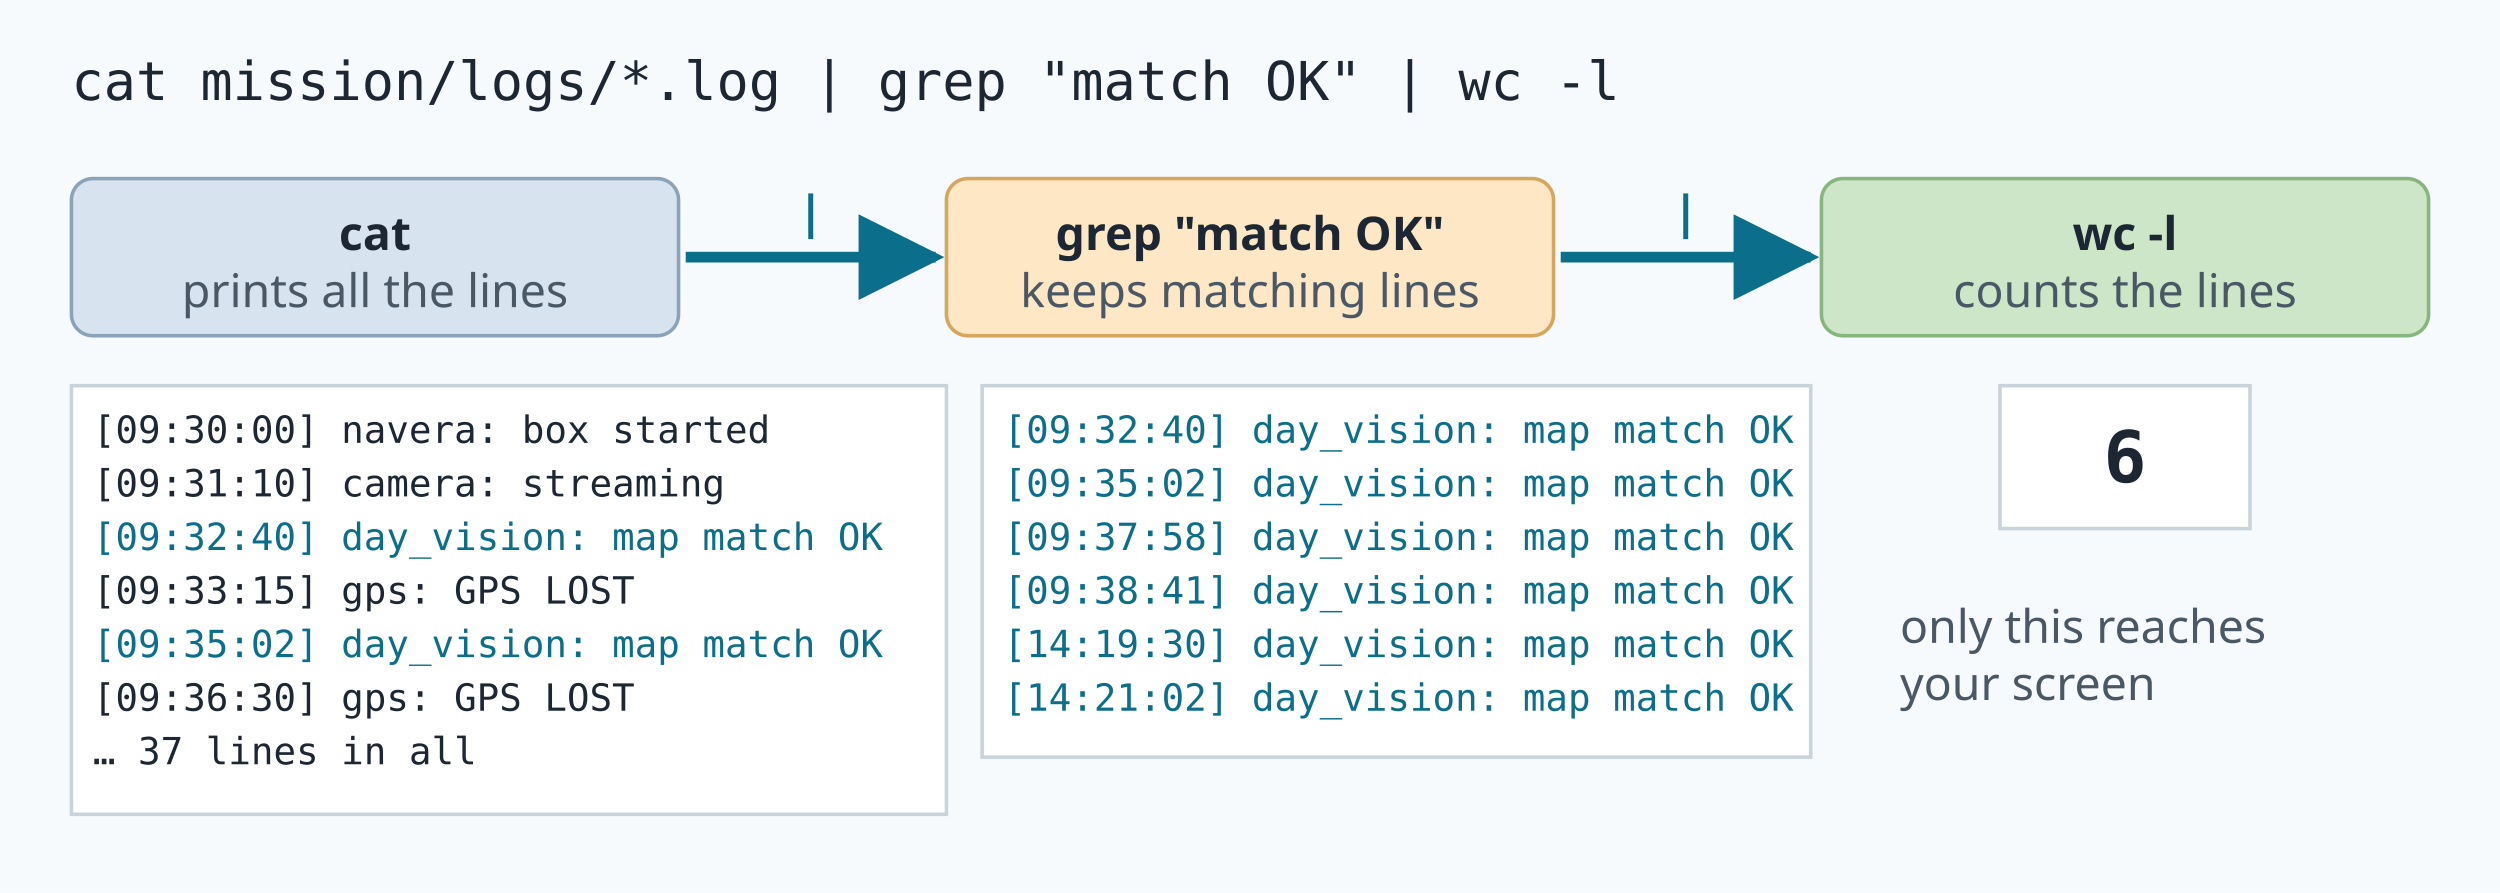
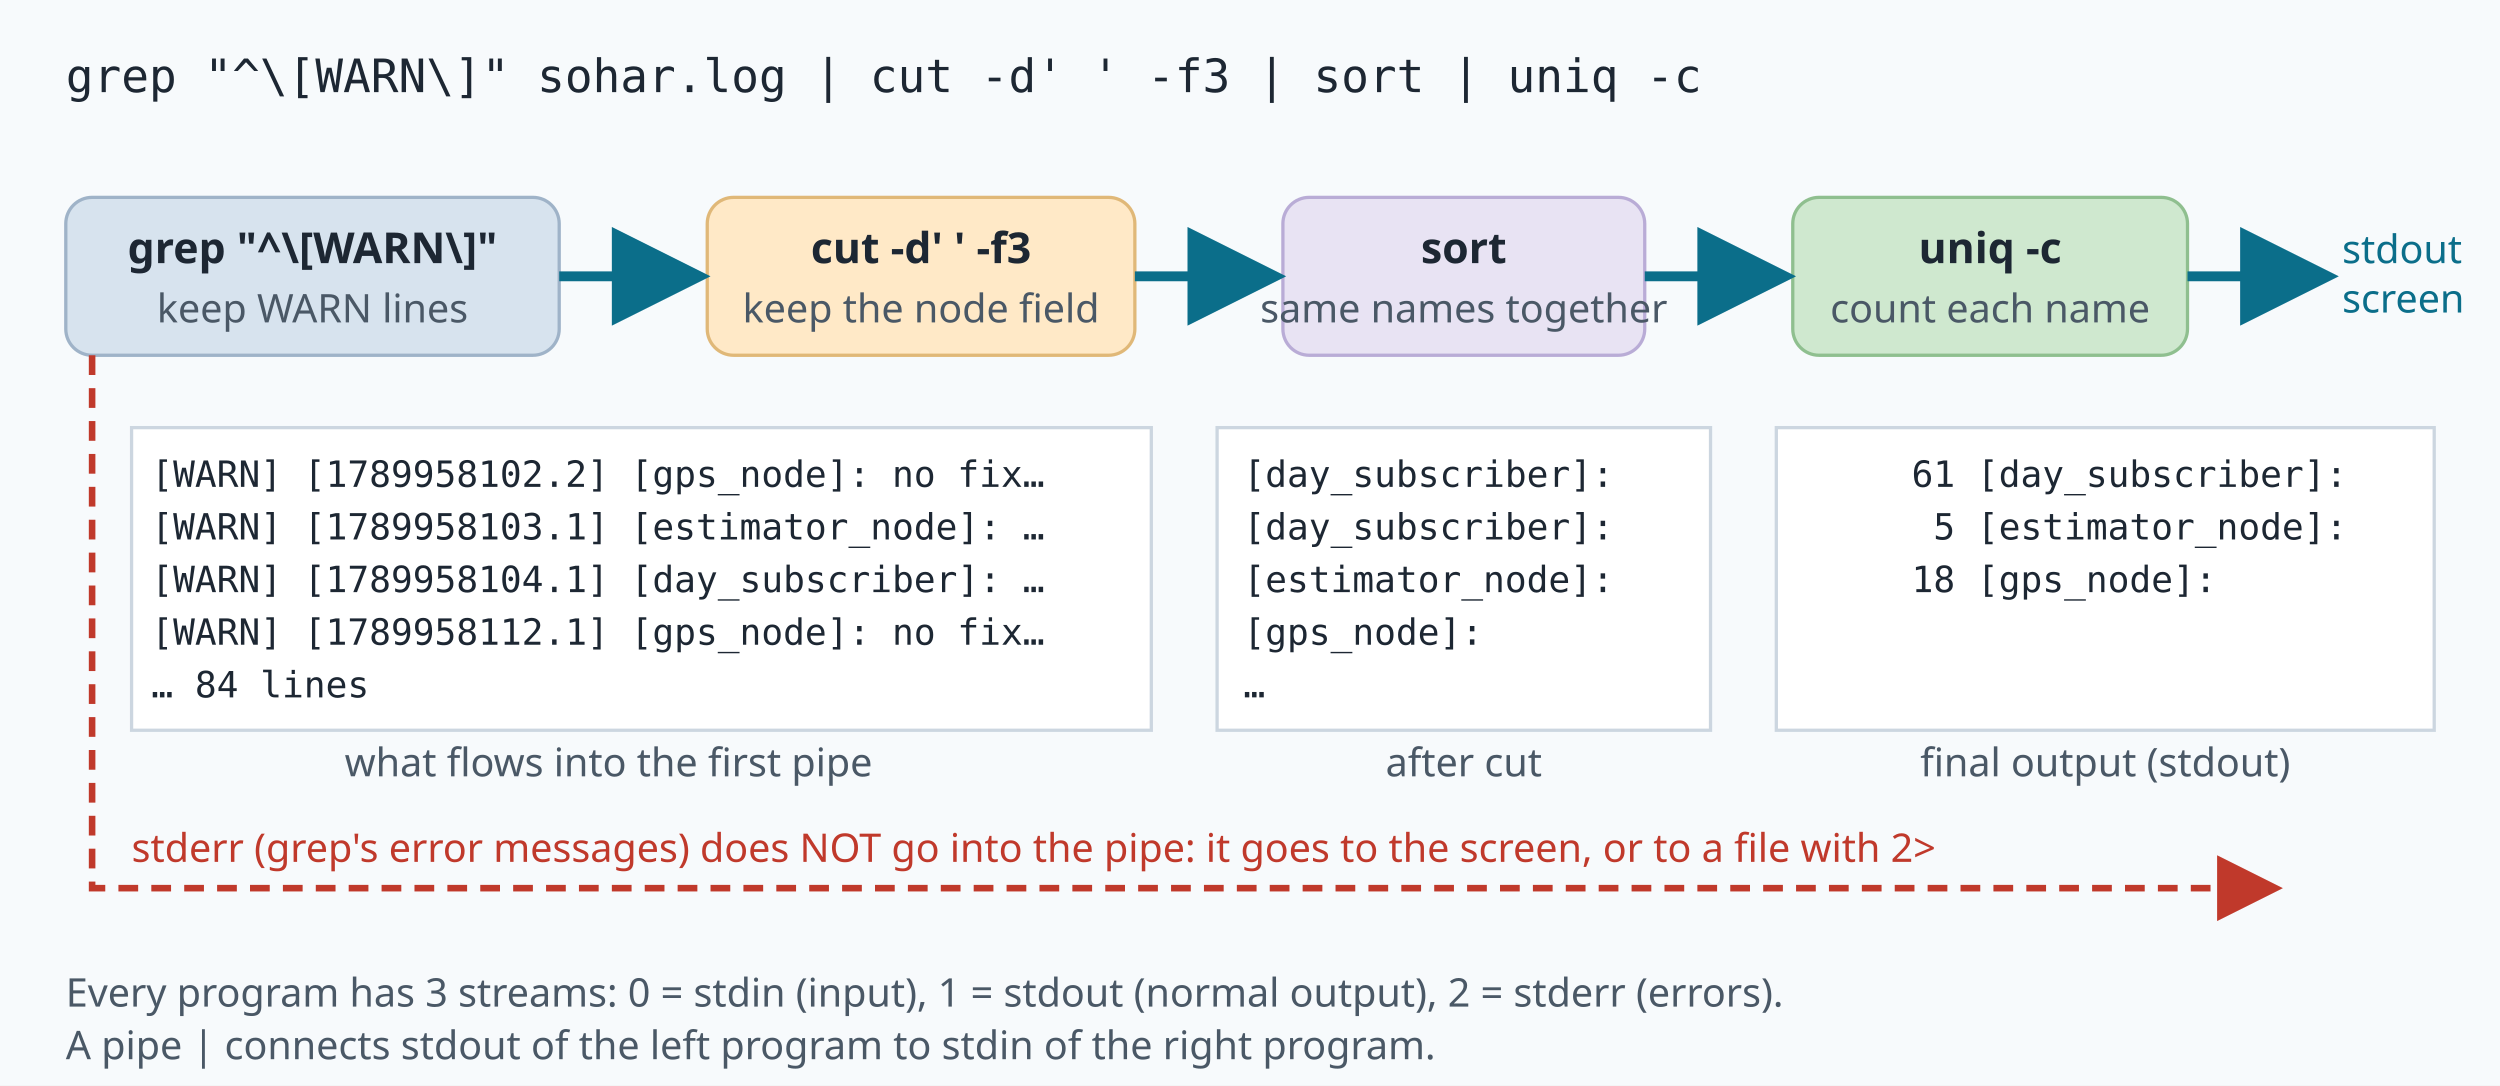
- <svg xmlns="http://www.w3.org/2000/svg" viewBox="0 0 700 250" font-family="sans-serif" font-size="13">
-   <rect width="700" height="250" fill="#f7fafc" />
+ <svg xmlns="http://www.w3.org/2000/svg" viewBox="0 0 760 330" font-family="sans-serif" font-size="13">
+   <rect width="760" height="330" fill="#f7fafc" />
+   <text x="20" y="28" font-family="monospace" font-size="14" fill="#1d2733">grep "^\[WARN\]" sohar.log | cut -d' ' -f3 | sort | uniq -c</text>
  <defs>
-     <marker id="ar" viewBox="0 0 10 10" refX="9" refY="5" markerWidth="8" markerHeight="8" orient="auto">
+     <marker id="a" markerWidth="10" markerHeight="10" refX="8" refY="5" orient="auto">
      <path d="M0 0 L10 5 L0 10 Z" fill="#0b6e8a" />
    </marker>
+     <marker id="r" markerWidth="10" markerHeight="10" refX="8" refY="5" orient="auto">
+       <path d="M0 0 L10 5 L0 10 Z" fill="#c0392b" />
+     </marker>
  </defs>
-   <text x="20" y="28" font-family="monospace" font-size="15" fill="#1d2733">cat mission/logs/*.log  |  grep "match OK"  |  wc -l</text>
-   <rect x="20" y="50" width="170" height="44" rx="6" fill="#d7e3ee" stroke="#8aa3b8" />
-   <text x="105" y="70" text-anchor="middle" font-weight="bold" fill="#1d2733">cat</text>
-   <text x="105" y="86" text-anchor="middle" fill="#4a5866">prints all the lines</text>
-   <rect x="265" y="50" width="170" height="44" rx="6" fill="#fde7c5" stroke="#d6a65c" />
-   <text x="350" y="70" text-anchor="middle" font-weight="bold" fill="#1d2733">grep "match OK"</text>
-   <text x="350" y="86" text-anchor="middle" fill="#4a5866">keeps matching lines</text>
-   <rect x="510" y="50" width="170" height="44" rx="6" fill="#cde6c8" stroke="#86b67d" />
-   <text x="595" y="70" text-anchor="middle" font-weight="bold" fill="#1d2733">wc -l</text>
-   <text x="595" y="86" text-anchor="middle" fill="#4a5866">counts the lines</text>
-   <line x1="192" y1="72" x2="262" y2="72" stroke="#0b6e8a" stroke-width="3" marker-end="url(#ar)" />
-   <line x1="437" y1="72" x2="507" y2="72" stroke="#0b6e8a" stroke-width="3" marker-end="url(#ar)" />
-   <text x="227" y="64" text-anchor="middle" fill="#0b6e8a" font-weight="bold">|</text>
-   <text x="472" y="64" text-anchor="middle" fill="#0b6e8a" font-weight="bold">|</text>
-   <g font-family="monospace" font-size="10.5" fill="#1d2733">
-     <rect x="20" y="108" width="245" height="120" fill="#ffffff" stroke="#c9d3dc" />
-     <text x="26" y="124">[09:30:00] navera: box started</text>
-     <text x="26" y="139">[09:31:10] camera: streaming</text>
-     <text x="26" y="154" fill="#0b6e8a">[09:32:40] day_vision: map match OK</text>
-     <text x="26" y="169">[09:33:15] gps: GPS LOST</text>
-     <text x="26" y="184" fill="#0b6e8a">[09:35:02] day_vision: map match OK</text>
-     <text x="26" y="199">[09:36:30] gps: GPS LOST</text>
-     <text x="26" y="214">… 37 lines in all</text>
-     <rect x="275" y="108" width="232" height="104" fill="#ffffff" stroke="#c9d3dc" />
-     <text x="281" y="124" fill="#0b6e8a">[09:32:40] day_vision: map match OK</text>
-     <text x="281" y="139" fill="#0b6e8a">[09:35:02] day_vision: map match OK</text>
-     <text x="281" y="154" fill="#0b6e8a">[09:37:58] day_vision: map match OK</text>
-     <text x="281" y="169" fill="#0b6e8a">[09:38:41] day_vision: map match OK</text>
-     <text x="281" y="184" fill="#0b6e8a">[14:19:30] day_vision: map match OK</text>
-     <text x="281" y="199" fill="#0b6e8a">[14:21:02] day_vision: map match OK</text>
+   <g font-weight="bold" text-anchor="middle" fill="#1d2733">
+     <rect x="20" y="60" width="150" height="48" rx="8" fill="#d7e3ee" stroke="#9fb3c8" />
+     <text x="95" y="80">grep "^\[WARN\]"</text>
+     <rect x="215" y="60" width="130" height="48" rx="8" fill="#ffe9c7" stroke="#e0b878" />
+     <text x="280" y="80">cut -d' ' -f3</text>
+     <rect x="390" y="60" width="110" height="48" rx="8" fill="#e8e3f3" stroke="#b9acd6" />
+     <text x="445" y="80">sort</text>
+     <rect x="545" y="60" width="120" height="48" rx="8" fill="#cfe8cf" stroke="#8fbf8f" />
+     <text x="605" y="80">uniq -c</text>
  </g>
-   <rect x="560" y="108" width="70" height="40" fill="#ffffff" stroke="#c9d3dc" />
-   <text x="595" y="135" text-anchor="middle" font-family="monospace" font-size="20" font-weight="bold" fill="#1d2733">6</text>
-   <text x="532" y="180" fill="#4a5866">only this reaches</text>
-   <text x="532" y="196" fill="#4a5866">your screen</text>
+   <g font-size="12" text-anchor="middle" fill="#4a5866">
+     <text x="95" y="98">keep WARN lines</text>
+     <text x="280" y="98">keep the node field</text>
+     <text x="445" y="98">same names together</text>
+     <text x="605" y="98">count each name</text>
+   </g>
+   <g stroke="#0b6e8a" stroke-width="3" marker-end="url(#a)">
+     <line x1="170" y1="84" x2="210" y2="84" />
+     <line x1="345" y1="84" x2="385" y2="84" />
+     <line x1="500" y1="84" x2="540" y2="84" />
+     <line x1="665" y1="84" x2="705" y2="84" />
+   </g>
+   <text x="712" y="80" font-size="12" fill="#0b6e8a">stdout</text>
+   <text x="712" y="95" font-size="12" fill="#0b6e8a">screen</text>
+   <g font-family="monospace" font-size="11" fill="#1d2733" xml:space="preserve" style="white-space:pre">
+     <rect x="40" y="130" width="310" height="92" fill="#fff" stroke="#ccd6e0" />
+     <text x="46" y="148">[WARN] [1789958102.2] [gps_node]: no fix…</text>
+     <text x="46" y="164">[WARN] [1789958103.1] [estimator_node]: …</text>
+     <text x="46" y="180">[WARN] [1789958104.1] [day_subscriber]: …</text>
+     <text x="46" y="196">[WARN] [1789958112.1] [gps_node]: no fix…</text>
+     <text x="46" y="212">… 84 lines</text>
+     <rect x="370" y="130" width="150" height="92" fill="#fff" stroke="#ccd6e0" />
+     <text x="378" y="148">[day_subscriber]:</text>
+     <text x="378" y="164">[day_subscriber]:</text>
+     <text x="378" y="180">[estimator_node]:</text>
+     <text x="378" y="196">[gps_node]:</text>
+     <text x="378" y="212">…</text>
+     <rect x="540" y="130" width="200" height="92" fill="#fff" stroke="#ccd6e0" />
+     <text x="548" y="148">     61 [day_subscriber]:</text>
+     <text x="548" y="164">      5 [estimator_node]:</text>
+     <text x="548" y="180">     18 [gps_node]:</text>
+   </g>
+   <text x="185" y="236" font-size="12" text-anchor="middle" fill="#4a5866">what flows into the first pipe</text>
+   <text x="445" y="236" font-size="12" text-anchor="middle" fill="#4a5866">after cut</text>
+   <text x="640" y="236" font-size="12" text-anchor="middle" fill="#4a5866">final output (stdout)</text>
+   <path d="M28 108 V270 H690" fill="none" stroke="#c0392b" stroke-width="2" stroke-dasharray="6 4" marker-end="url(#r)" />
+   <text x="40" y="262" font-size="12" fill="#c0392b">stderr (grep's error messages) does NOT go into the pipe: it goes to the screen, or to a file with 2&gt;</text>
+   <text x="20" y="306" font-size="12" fill="#4a5866">Every program has 3 streams: 0 = stdin (input), 1 = stdout (normal output), 2 = stderr (errors).</text>
+   <text x="20" y="322" font-size="12" fill="#4a5866">A pipe | connects stdout of the left program to stdin of the right program.</text>
</svg>
